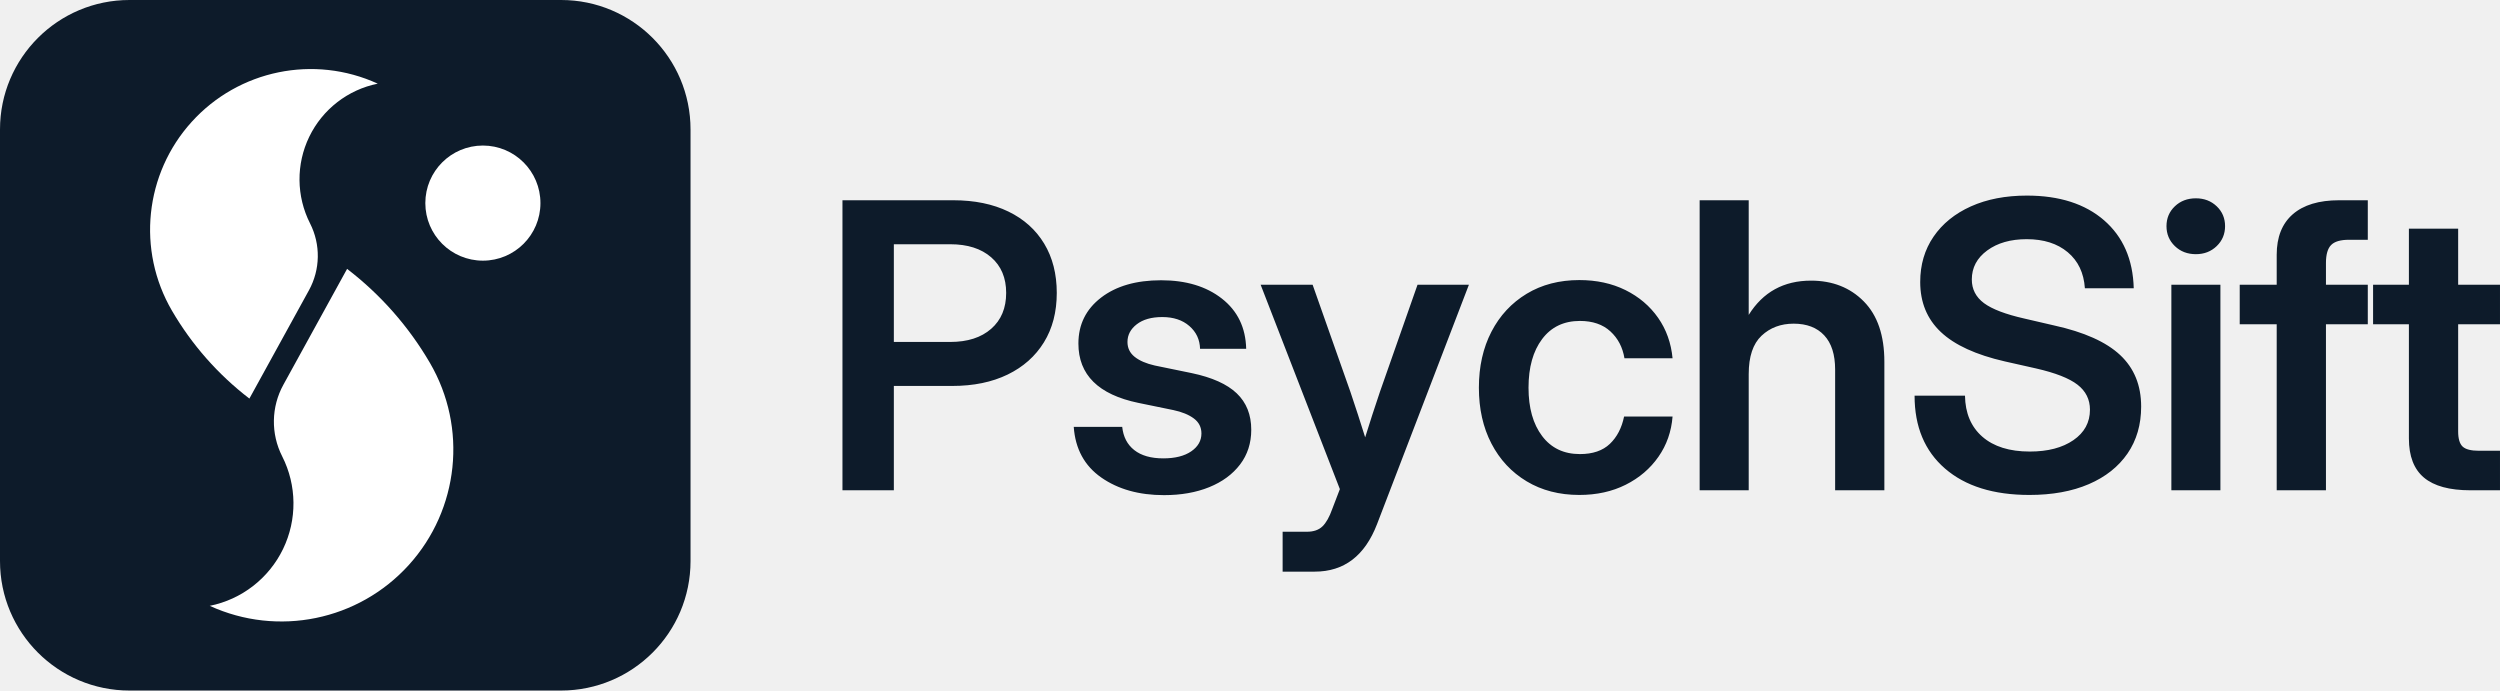
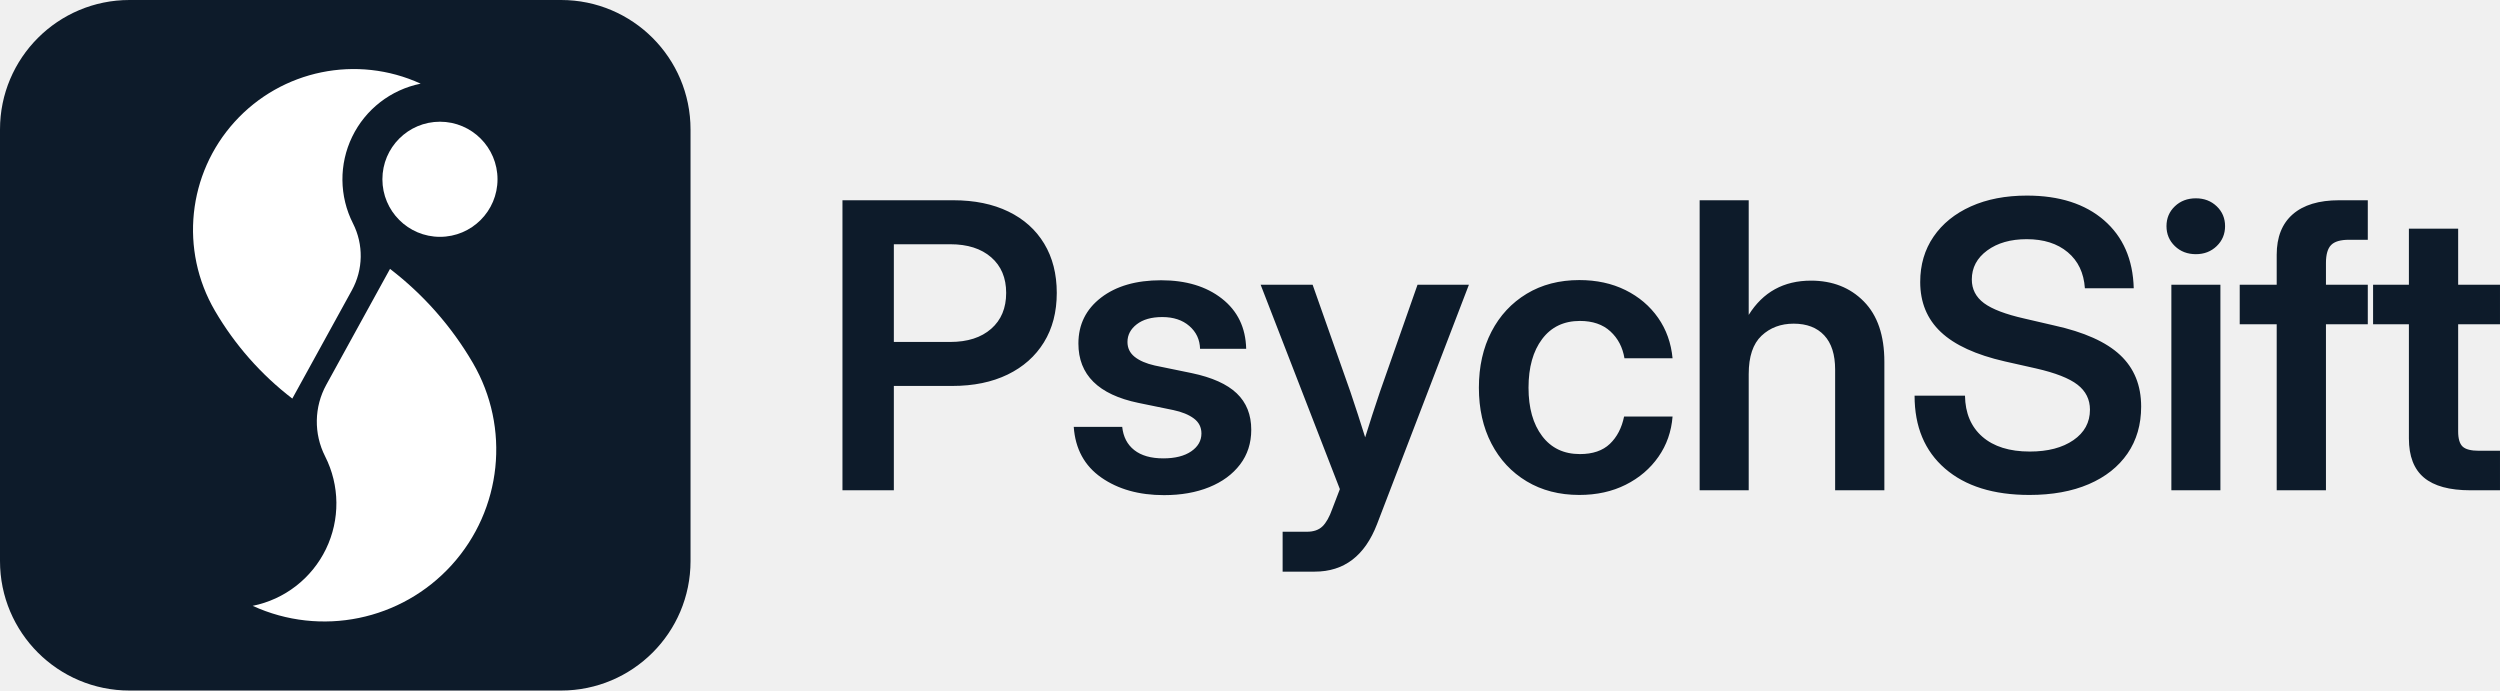
<svg xmlns="http://www.w3.org/2000/svg" viewBox="0 0 926.815 256" width="926.815" height="256" role="img" aria-label="PsychSift">
  <rect width="256" height="256" rx="48" fill="#0D1B2A" />
-   <g transform="translate(55.6434 25.6) scale(2.0402)">
+   <g transform="translate(71.5563 25.6) scale(2.0402)">
    <g fill="#FFFFFF">
      <path d="M41.367 2.655 A17.723 17.723 0 0 0 29.068 28.049 A13 13 0 0 1 28.867 40.196 L18.043 59.879 A55.123 55.123 0 0 1 3.976 43.912 A29.201 29.201 0 0 1 41.367 2.655 Z" />
      <path d="M41.367 2.655 A17.723 17.723 0 0 0 29.068 28.049 A13 13 0 0 1 28.867 40.196 L18.043 59.879 A55.123 55.123 0 0 1 3.976 43.912 A29.201 29.201 0 0 1 41.367 2.655 Z" transform="translate(55.1029 100.3813) scale(-1.07)" />
-       <circle cx="60.472" cy="24.358" r="10.459" />
+       <circle cx="44.872" cy="20.029" r="10.459" />
    </g>
  </g>
  <g transform="translate(303.372 181.76)">
    <path d="M8.95 0.00V-107.52H50.01Q61.84 -107.52 70.47 -103.33Q79.09 -99.15 83.74 -91.43Q88.40 -83.71 88.40 -73.17Q88.40 -62.56 83.63 -54.84Q78.87 -47.12 70.18 -42.90Q61.48 -38.68 49.65 -38.68H28.00V0.00ZM28.00 -54.99H48.93Q58.52 -54.99 64.08 -59.86Q69.64 -64.73 69.64 -73.17Q69.64 -81.54 64.08 -86.38Q58.52 -91.21 48.93 -91.21H28.00Z M128.17 1.80Q114.25 1.80 104.90 -4.73Q95.56 -11.26 94.69 -23.52H112.66Q113.24 -17.97 117.13 -14.90Q121.03 -11.83 127.88 -11.83Q134.45 -11.83 138.24 -14.43Q142.03 -17.03 142.03 -21.07Q142.03 -24.53 139.21 -26.63Q136.40 -28.72 131.64 -29.73L118.65 -32.40Q96.42 -37.02 96.42 -54.41Q96.42 -64.94 104.79 -71.40Q113.16 -77.86 127.09 -77.86Q140.95 -77.86 149.64 -71.04Q158.34 -64.22 158.62 -52.46H141.52Q141.38 -57.58 137.55 -60.90Q133.73 -64.22 127.52 -64.22Q121.53 -64.22 118.07 -61.55Q114.61 -58.88 114.61 -54.99Q114.61 -51.60 117.28 -49.47Q119.95 -47.34 124.71 -46.26L138.42 -43.44Q149.75 -41.06 155.12 -35.94Q160.50 -30.81 160.50 -22.44Q160.50 -15.01 156.35 -9.56Q152.20 -4.11 144.91 -1.15Q137.63 1.80 128.17 1.80Z M172.13 30.16V15.37H181.15Q184.83 15.37 186.89 13.39Q188.95 11.40 190.53 6.93L193.35 -0.43L163.98 -76.20H183.25L197.25 -36.51Q198.69 -32.26 200.06 -28.03Q201.43 -23.81 202.73 -19.63Q205.33 -28.00 208.21 -36.51L222.14 -76.20H241.19L207.13 12.56Q200.35 30.16 184.04 30.16Z M282.12 1.73Q271.01 1.73 262.60 -3.32Q254.19 -8.37 249.54 -17.32Q244.89 -26.27 244.89 -38.03Q244.89 -49.79 249.54 -58.78Q254.19 -67.76 262.60 -72.85Q271.01 -77.93 282.12 -77.93Q291.72 -77.93 299.22 -74.22Q306.73 -70.50 311.31 -63.97Q315.89 -57.44 316.69 -48.93H298.86Q297.85 -55.06 293.63 -58.92Q289.41 -62.78 282.34 -62.78Q273.39 -62.78 268.34 -56.07Q263.29 -49.36 263.29 -38.03Q263.29 -26.77 268.34 -20.10Q273.39 -13.42 282.34 -13.42Q289.48 -13.42 293.45 -17.21Q297.42 -21.00 298.72 -27.35H316.69Q316.04 -18.98 311.45 -12.41Q306.87 -5.85 299.33 -2.06Q291.79 1.73 282.12 1.73Z M344.92 -43.08V0.00H326.73V-107.52H344.92V-65.02Q352.85 -77.72 368.01 -77.72Q379.99 -77.72 387.60 -70.00Q395.21 -62.28 395.21 -47.63V0.00H376.96V-44.74Q376.96 -53.11 372.91 -57.44Q368.87 -61.77 361.58 -61.77Q354.44 -61.77 349.68 -57.30Q344.92 -52.82 344.92 -43.08Z M448.99 1.73Q429.00 1.73 417.70 -8.05Q406.41 -17.82 406.41 -35.07H425.10Q425.25 -25.33 431.56 -19.84Q437.87 -14.36 449.13 -14.36Q459.16 -14.36 465.29 -18.58Q471.43 -22.80 471.43 -29.87Q471.43 -35.58 466.81 -39.15Q462.19 -42.72 451.44 -45.17L439.89 -47.77Q423.80 -51.45 416.15 -58.67Q408.50 -65.88 408.50 -77.21Q408.50 -86.81 413.45 -94.03Q418.39 -101.24 427.30 -105.25Q436.21 -109.25 448.05 -109.25Q466.09 -109.25 476.66 -100.09Q487.23 -90.92 487.66 -74.90H469.55Q468.97 -83.42 463.20 -88.25Q457.43 -93.09 447.98 -93.09Q439.03 -93.09 433.33 -88.90Q427.63 -84.72 427.63 -78.15Q427.63 -72.74 432.14 -69.38Q436.65 -66.03 447.18 -63.65L458.08 -61.12Q474.82 -57.44 482.61 -50.15Q490.41 -42.86 490.41 -31.03Q490.41 -21.00 485.36 -13.64Q480.30 -6.28 471.00 -2.27Q461.69 1.73 448.99 1.73Z M501.61 0.00V-76.20H519.79V0.00ZM510.70 -87.53Q506.01 -87.53 502.90 -90.53Q499.80 -93.52 499.80 -97.92Q499.80 -102.32 502.90 -105.28Q506.01 -108.24 510.70 -108.24Q515.32 -108.24 518.42 -105.28Q521.52 -102.32 521.52 -97.92Q521.52 -93.52 518.42 -90.53Q515.32 -87.53 510.70 -87.53Z M574.43 -76.20V-61.55H558.92V0.00H540.66V-61.55H526.95V-76.20H540.66V-87.31Q540.66 -97.13 546.61 -102.32Q552.57 -107.52 563.82 -107.52H574.43V-92.87H567.43Q562.74 -92.87 560.83 -90.92Q558.92 -88.97 558.92 -84.28V-76.20Z M623.44 -76.20V-61.55H607.93V-21.86Q607.93 -17.75 609.59 -16.20Q611.25 -14.65 615.65 -14.65H623.44V0.00H612.47Q600.86 0.00 595.26 -4.69Q589.67 -9.38 589.67 -19.19V-61.55H576.39V-76.20H589.67V-96.98H607.93V-76.20Z" fill="#0D1B2A" />
  </g>
</svg>
